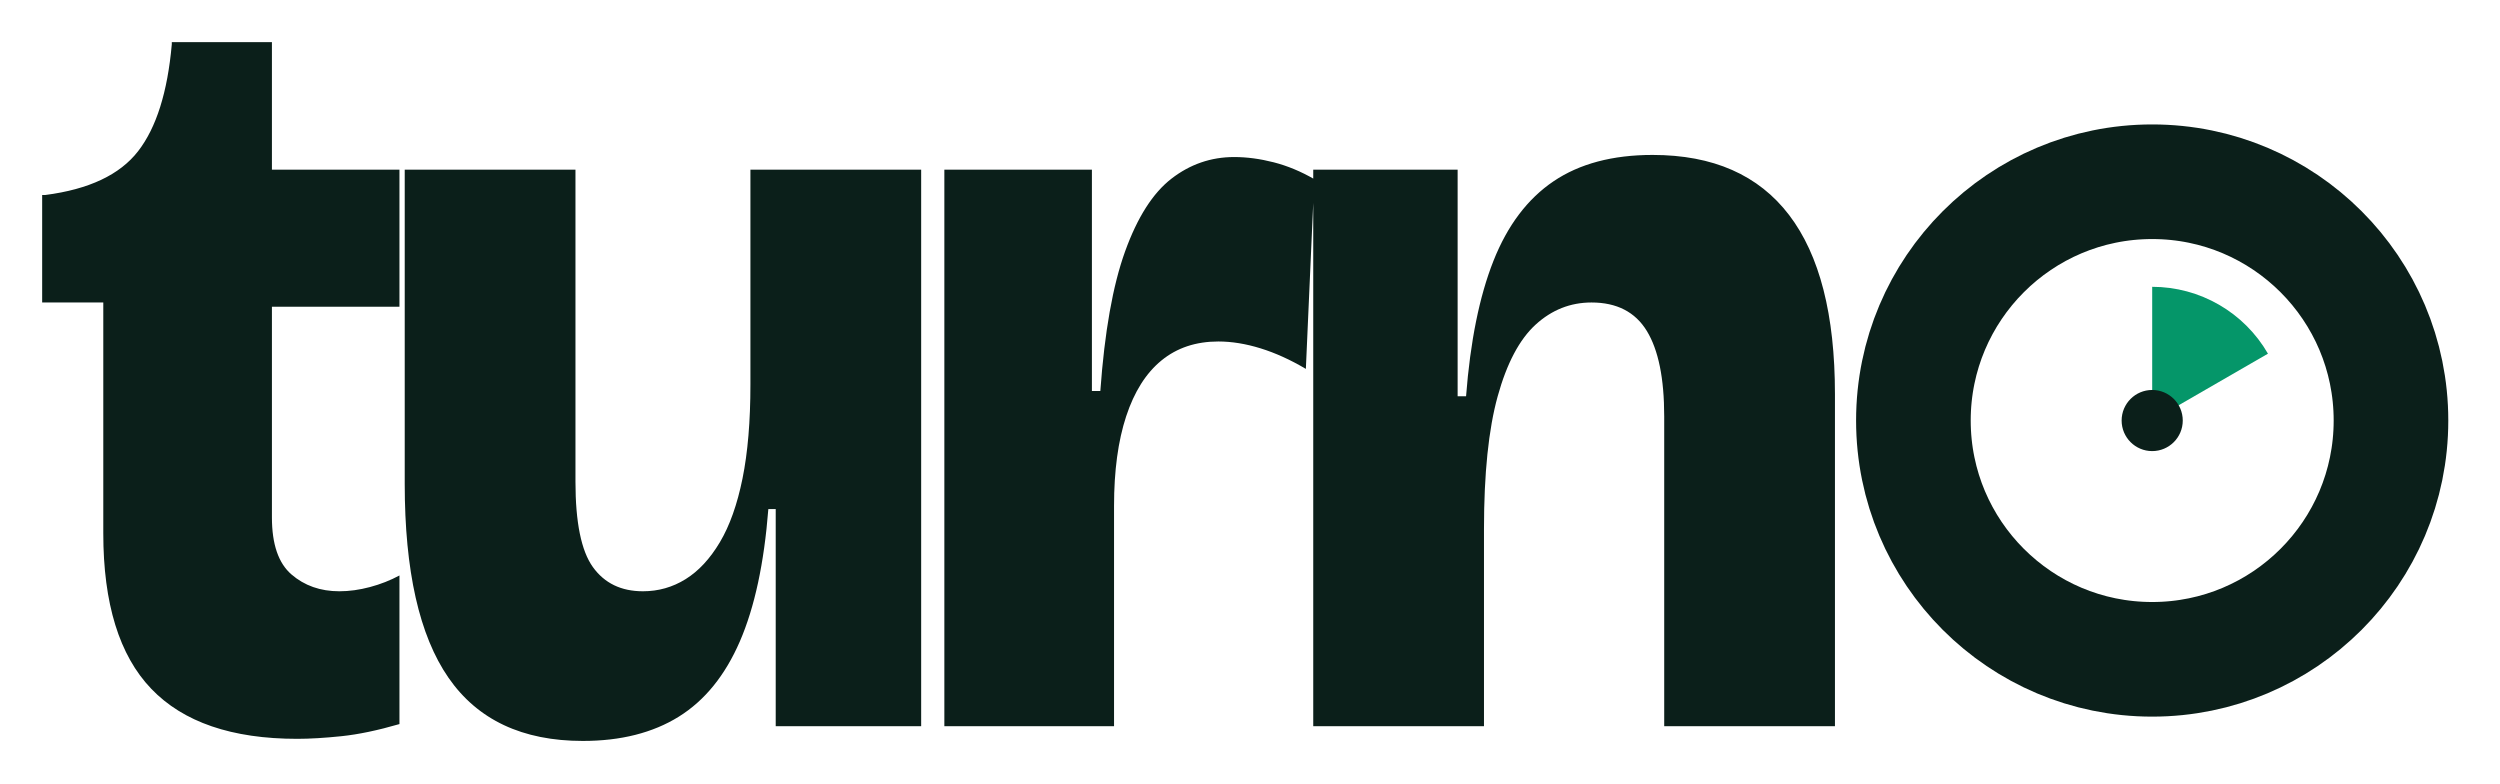
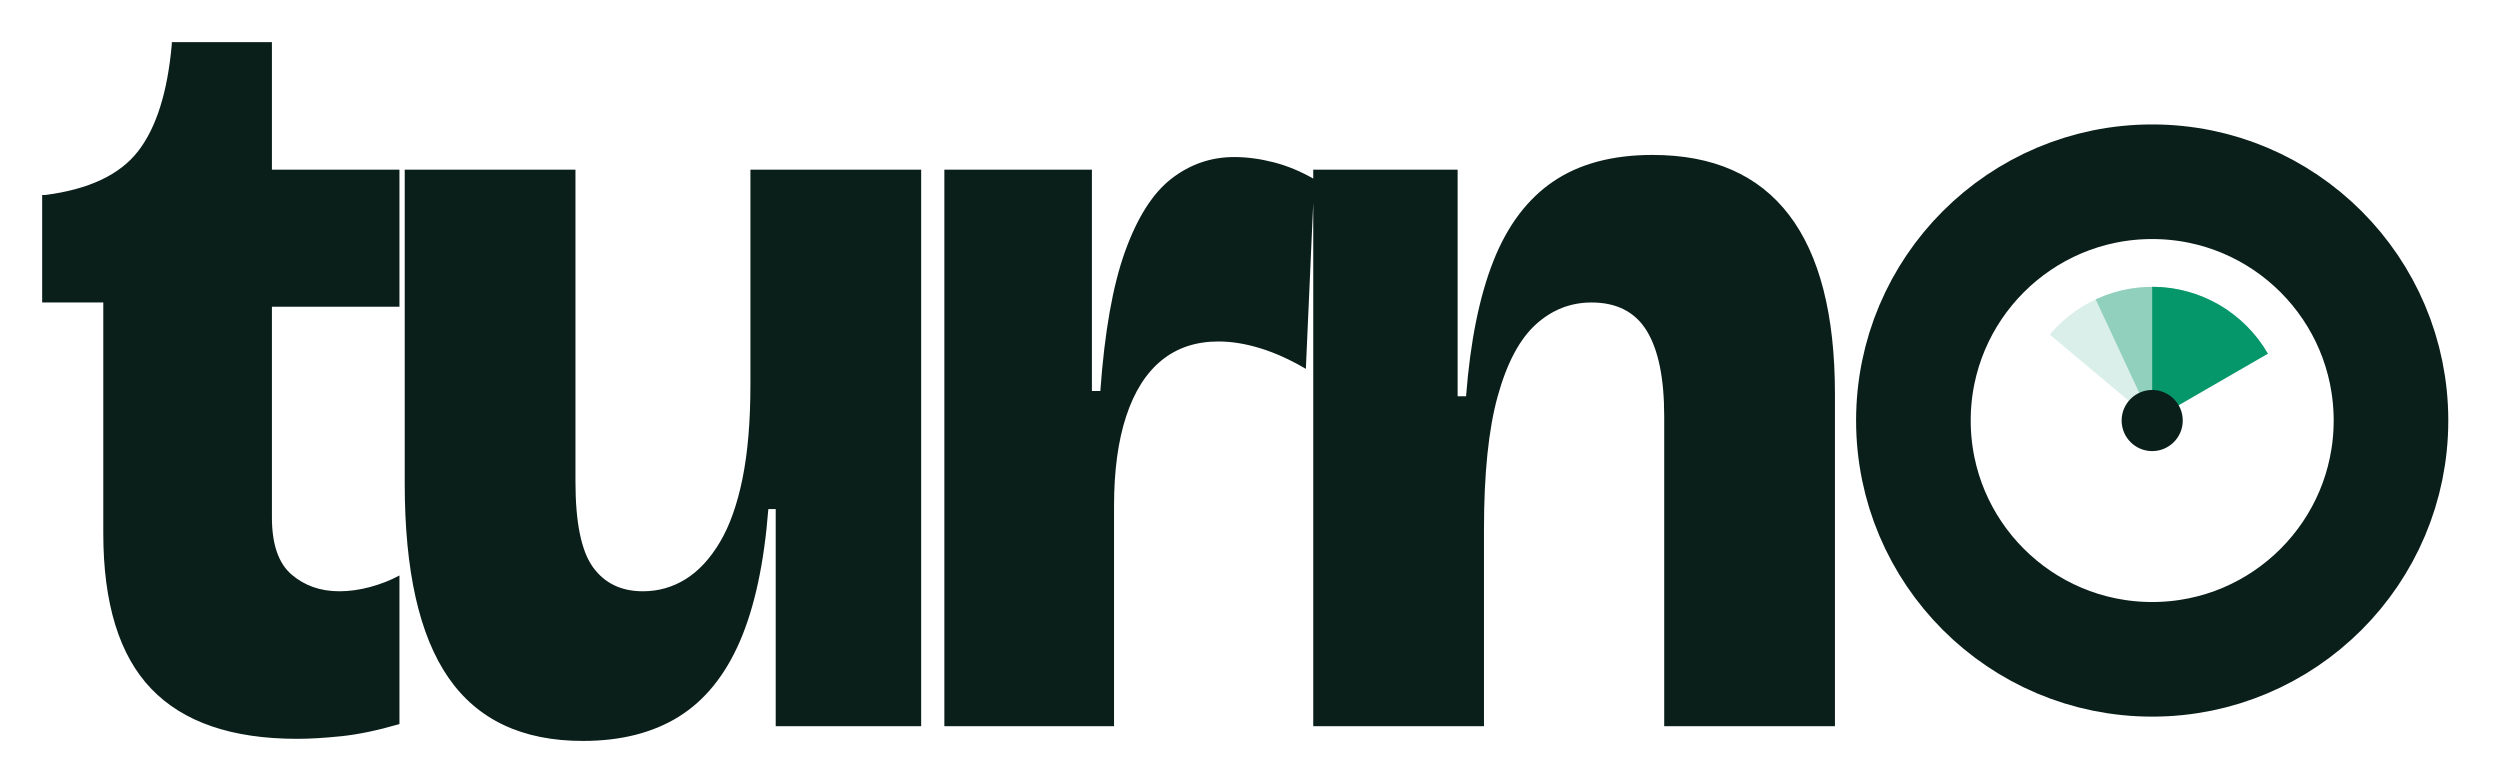
<svg xmlns="http://www.w3.org/2000/svg" viewBox="-35.0 -689.0 2372.0 743.0" role="img" aria-label="Turno">
+   <style>.radar{transform-box:fill-box;transform-origin:center;animation:girar 4s linear infinite}@keyframes girar{to{transform:rotate(360deg)}}@media (prefers-reduced-motion:reduce){.radar{animation:none}.radar path[opacity]{display:none}}</style>
  <path fill="#0B1F1A" d="M247 12Q154 12 108.5 -35.5Q63 -83 63 -183V-402H5V-504H8Q70 -512 96.0 -545.5Q122 -579 128 -647V-649H223V-528H344V-398H223V-198Q223 -160 241.5 -144.0Q260 -128 287 -128Q301 -128 316.0 -132.0Q331 -136 344 -143V-2Q313 7 289.0 9.5Q265 12 247 12Z M518.0 14Q432.0 14 390.5 -46.0Q349.0 -106 349.0 -230V-528H511.0V-232Q511.0 -174 527.5 -151.0Q544.0 -128 575.0 -128Q597.0 -128 615.5 -139.5Q634.0 -151 648.0 -174.5Q662.0 -198 669.5 -235.0Q677.0 -272 677.0 -324V-528H839.0V-238V0H701.0V-206H694.0Q688.0 -129 667.0 -80.5Q646.0 -32 609.0 -9.0Q572.0 14 518.0 14Z M861.0 0V-287V-528H1001.0V-318H1009.0Q1015.0 -402 1032.5 -450.5Q1050.0 -499 1076.5 -519.5Q1103.0 -540 1136.0 -540Q1154.0 -540 1173.5 -535.0Q1193.0 -530 1212.0 -519L1204.0 -339Q1182.0 -352 1161.0 -358.5Q1140.0 -365 1121.0 -365Q1089.0 -365 1067.0 -347.0Q1045.0 -329 1033.5 -294.0Q1022.0 -259 1022.0 -209V0Z M1211.0 0V-299V-528H1348.0V-313H1356.0Q1362.0 -391 1382.0 -441.5Q1402.0 -492 1439.0 -517.0Q1476.0 -542 1533.0 -542Q1619.0 -542 1662.5 -485.0Q1706.0 -428 1706.0 -315V0H1544.0V-294Q1544.0 -348 1527.5 -375.0Q1511.0 -402 1475.0 -402Q1445.0 -402 1422.0 -381.0Q1399.0 -360 1386.0 -313.0Q1373.0 -266 1373.0 -187V0Z" />
  <g transform="translate(1717.00 -580.00) scale(9.0625)">
    <circle cx="32" cy="32" r="25" fill="none" stroke="#0B1F1A" stroke-width="12" />
-     <path d="M32 32 L32 18 A14 14 0 0 1 44.12 25 Z" fill="#059669" />
+     <g class="radar">
+       <circle cx="32" cy="32" r="14" fill="none" />
+       <path d="M32 32 L32 18 A14 14 0 0 1 44.12 25 Z" fill="#059669" opacity="0.15" transform="rotate(-50 32 32)" />
+       <path d="M32 32 L32 18 A14 14 0 0 1 44.12 25 Z" fill="#059669" opacity="0.35" transform="rotate(-25 32 32)" />
+       <path d="M32 32 L32 18 A14 14 0 0 1 44.12 25 Z" fill="#059669" />
+     </g>
    <circle cx="32" cy="32" r="3.2" fill="#0B1F1A" />
  </g>
</svg>
